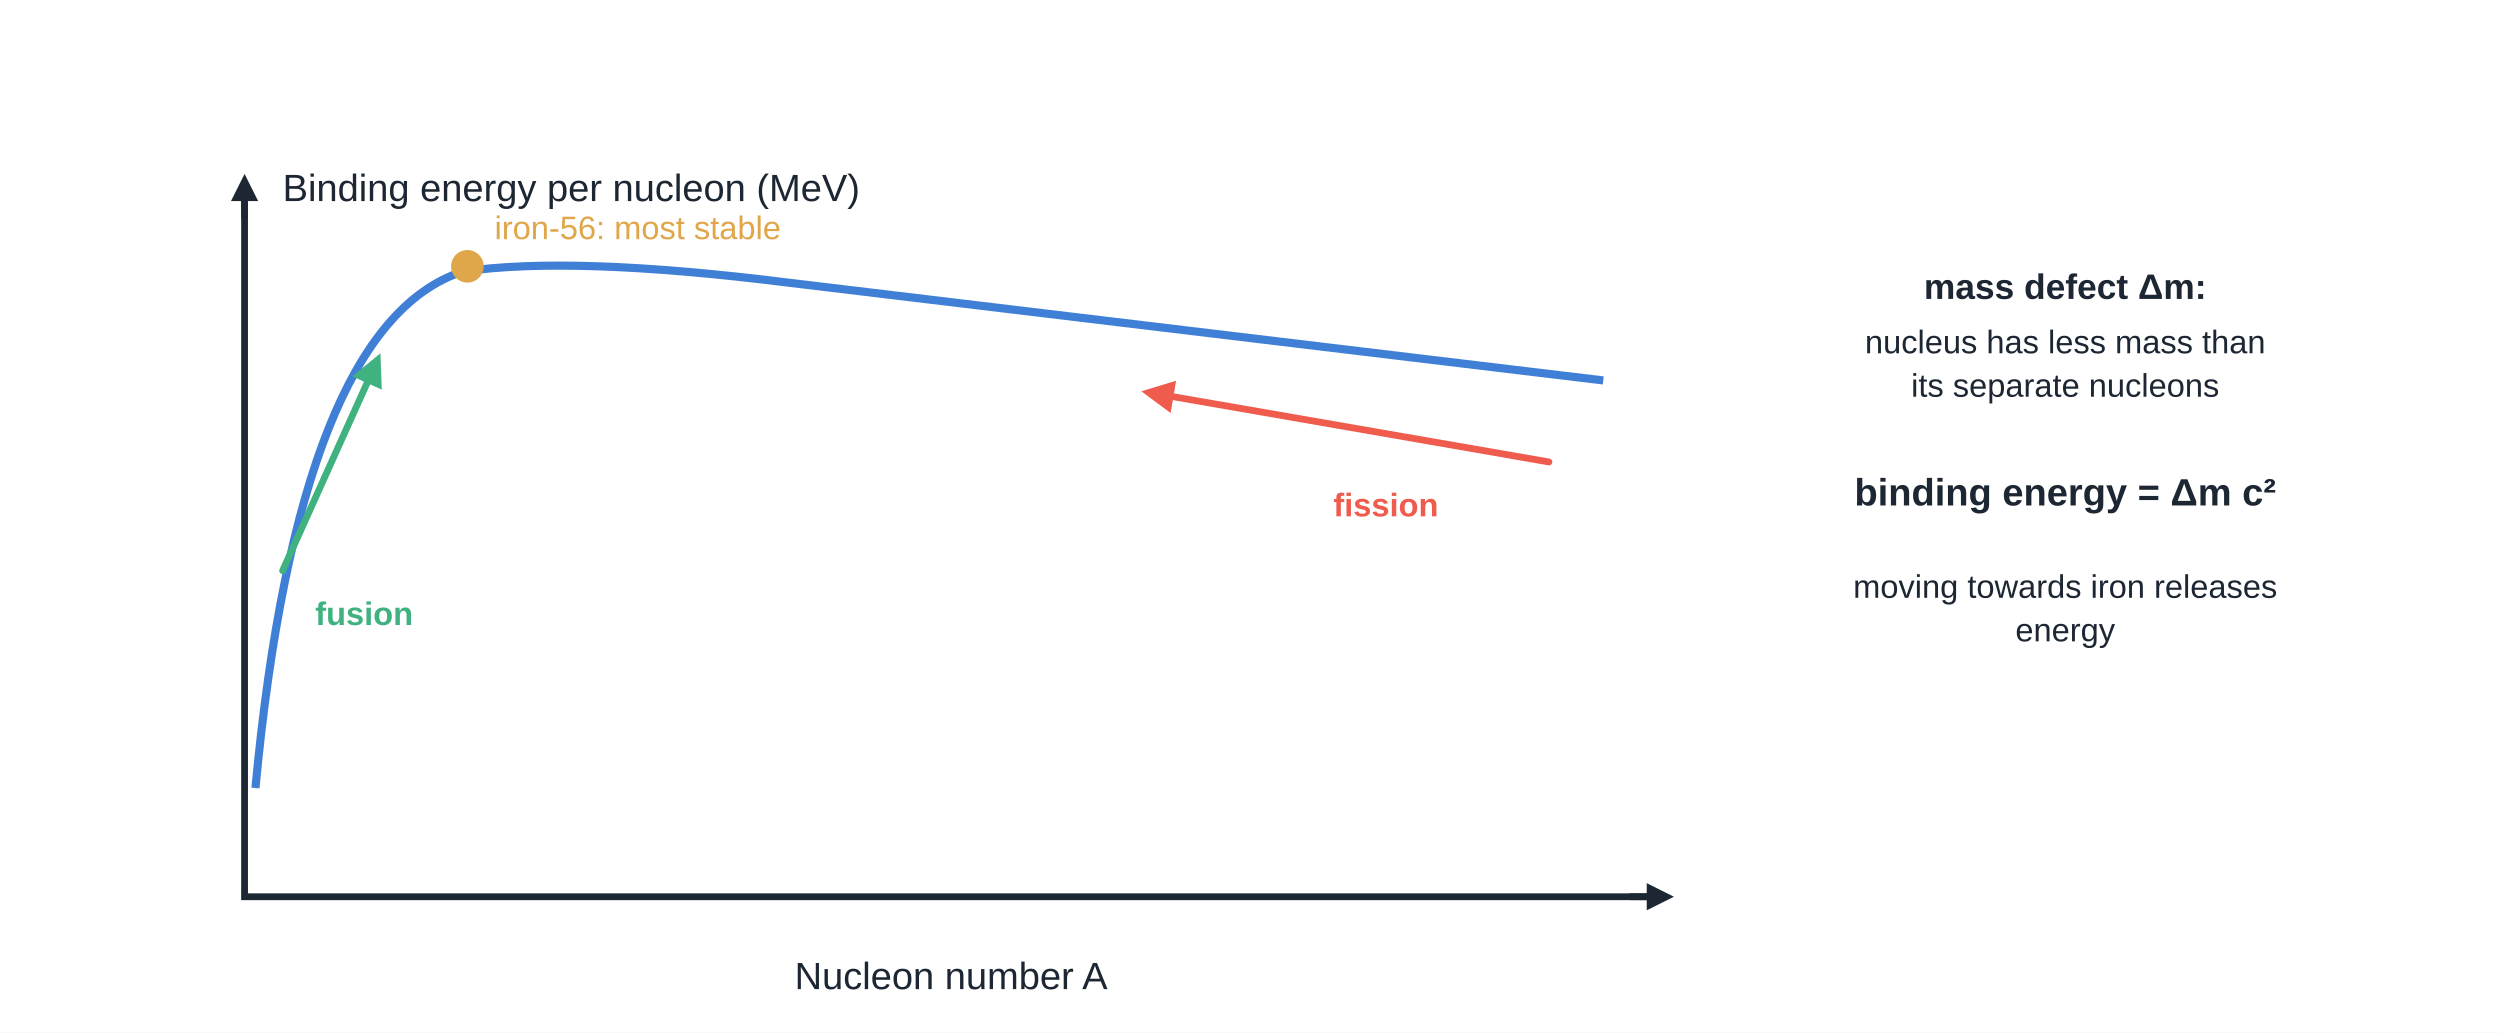
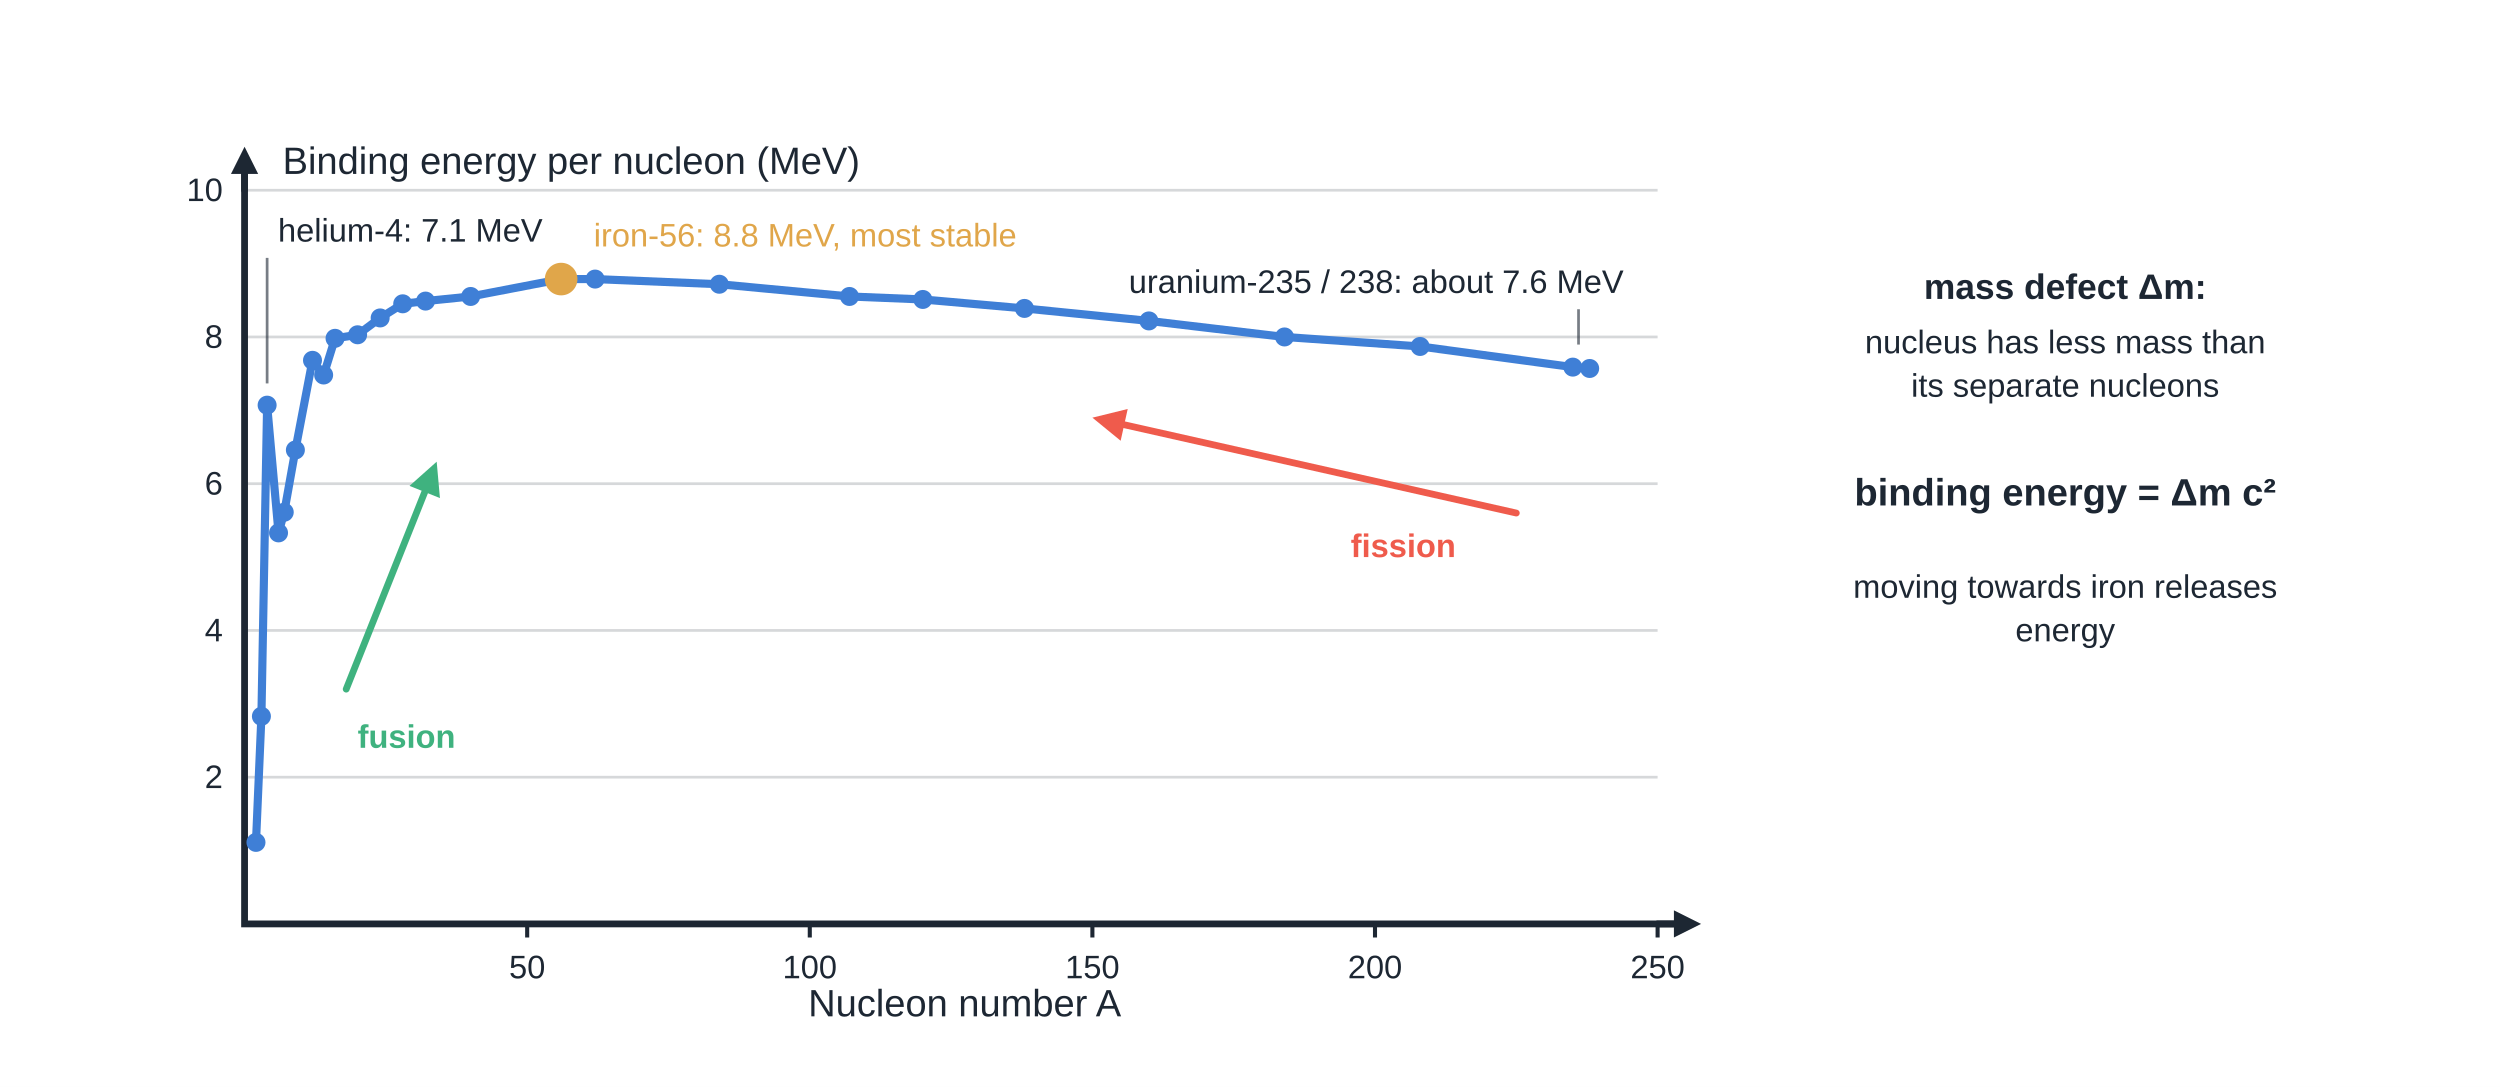
- <svg xmlns="http://www.w3.org/2000/svg" viewBox="0 0 920 380" role="img" aria-label="Binding energy per nucleon against nucleon number with iron-56 at the peak" width="920" height="380" font-family="Arial, Helvetica, sans-serif" color="#1d2733">
-   <rect x="0" y="0" width="920" height="380" fill="#ffffff" />
+ <svg xmlns="http://www.w3.org/2000/svg" viewBox="0 0 920 400" role="img" aria-label="Binding energy per nucleon against nucleon number with iron-56 at the peak" width="920" height="400" font-family="Arial, Helvetica, sans-serif" color="#1d2733">
+   <rect x="0" y="0" width="920" height="400" fill="#ffffff" />
  <defs />
-   <path d="M90 70V330H610" stroke="#1d2733" stroke-width="2.5" fill="none" />
-   <path d="M90.0 80.0L90.0 74.0" stroke="#1d2733" stroke-width="2.5" fill="none" stroke-linecap="round" />
-   <path d="M90.0 64.0L95.0 74.0L85.0 74.0Z" fill="#1d2733" />
-   <path d="M600.0 330.0L606.0 330.0" stroke="#1d2733" stroke-width="2.5" fill="none" stroke-linecap="round" />
-   <path d="M616.0 330.0L606.0 335.0L606.0 325.0Z" fill="#1d2733" />
-   <text x="350.0" y="364.0" font-size="14" text-anchor="middle" class="sf-lab" fill="#1d2733">Nucleon number A</text>
-   <text x="104.0" y="74.0" font-size="14" text-anchor="start" class="sf-lab" fill="#1d2733">Binding energy per nucleon (MeV)</text>
-   <path d="M94 290Q110 120 170 100Q210 94 290 104L590 140" stroke="#3f7fd6" stroke-width="3" fill="none" />
-   <circle cx="172" cy="98" r="6" fill="#e0a64a" />
-   <text x="182.0" y="88.0" font-size="12" text-anchor="start" class="sf-lab" fill="#1d2733" style="fill:#e0a64a">iron-56: most stable</text>
-   <path d="M104.0 210.0L135.1 140.9" stroke="#3fb27f" stroke-width="2.5" fill="none" stroke-linecap="round" />
-   <path d="M140.0 130.0L140.5 143.4L129.6 138.5Z" fill="#3fb27f" />
-   <text x="116.0" y="230.0" font-size="12" text-anchor="start" class="sf-lab" fill="#1d2733" font-weight="700" style="fill:#3fb27f">fusion</text>
-   <path d="M570.0 170.0L431.8 146.0" stroke="#ef5b4c" stroke-width="2.5" fill="none" stroke-linecap="round" />
-   <path d="M420.0 144.0L432.8 140.1L430.8 152.0Z" fill="#ef5b4c" />
-   <text x="510.0" y="190.0" font-size="12" text-anchor="middle" class="sf-lab" fill="#1d2733" font-weight="700" style="fill:#ef5b4c">fission</text>
+   <path d="M90 60V340H620" stroke="#1d2733" stroke-width="2.5" fill="none" />
+   <path d="M90.0 70.0L90.0 64.0" stroke="#1d2733" stroke-width="2.5" fill="none" stroke-linecap="round" />
+   <path d="M90.0 54.0L95.0 64.0L85.0 64.0Z" fill="#1d2733" />
+   <path d="M610.0 340.0L616.0 340.0" stroke="#1d2733" stroke-width="2.5" fill="none" stroke-linecap="round" />
+   <path d="M626.0 340.0L616.0 345.0L616.0 335.0Z" fill="#1d2733" />
+   <text x="355.0" y="374.0" font-size="14" text-anchor="middle" class="sf-lab" fill="#1d2733">Nucleon number A</text>
+   <text x="104.0" y="64.0" font-size="14" text-anchor="start" class="sf-lab" fill="#1d2733">Binding energy per nucleon (MeV)</text>
+   <path d="M90 286.0H610" stroke="#1d2733" stroke-width="1" opacity=".18" />
+   <text x="82.0" y="290.0" font-size="12" text-anchor="end" class="sf-lab" fill="#1d2733">2</text>
+   <path d="M90 232.0H610" stroke="#1d2733" stroke-width="1" opacity=".18" />
+   <text x="82.0" y="236.0" font-size="12" text-anchor="end" class="sf-lab" fill="#1d2733">4</text>
+   <path d="M90 178.0H610" stroke="#1d2733" stroke-width="1" opacity=".18" />
+   <text x="82.0" y="182.0" font-size="12" text-anchor="end" class="sf-lab" fill="#1d2733">6</text>
+   <path d="M90 124.0H610" stroke="#1d2733" stroke-width="1" opacity=".18" />
+   <text x="82.0" y="128.0" font-size="12" text-anchor="end" class="sf-lab" fill="#1d2733">8</text>
+   <path d="M90 70.0H610" stroke="#1d2733" stroke-width="1" opacity=".18" />
+   <text x="82.0" y="74.0" font-size="12" text-anchor="end" class="sf-lab" fill="#1d2733">10</text>
+   <path d="M194.0 340v5" stroke="#1d2733" stroke-width="1.5" />
+   <text x="194.0" y="360.0" font-size="12" text-anchor="middle" class="sf-lab" fill="#1d2733">50</text>
+   <path d="M298.0 340v5" stroke="#1d2733" stroke-width="1.5" />
+   <text x="298.0" y="360.0" font-size="12" text-anchor="middle" class="sf-lab" fill="#1d2733">100</text>
+   <path d="M402.0 340v5" stroke="#1d2733" stroke-width="1.5" />
+   <text x="402.0" y="360.0" font-size="12" text-anchor="middle" class="sf-lab" fill="#1d2733">150</text>
+   <path d="M506.0 340v5" stroke="#1d2733" stroke-width="1.5" />
+   <text x="506.0" y="360.0" font-size="12" text-anchor="middle" class="sf-lab" fill="#1d2733">200</text>
+   <path d="M610.0 340v5" stroke="#1d2733" stroke-width="1.5" />
+   <text x="610.0" y="360.0" font-size="12" text-anchor="middle" class="sf-lab" fill="#1d2733">250</text>
+   <path d="M94.2 310.0L96.2 263.6L98.3 149.1L102.5 196.1L104.6 188.5L108.7 165.6L115.0 132.6L119.1 138.0L123.3 124.5L131.6 123.2L139.9 117.0L148.2 111.8L156.6 110.8L173.2 109.1L206.5 102.7L219.0 102.7L264.7 104.6L312.6 109.1L339.6 110.2L377.0 113.5L422.8 118.1L472.7 124.0L522.6 127.5L578.8 135.1L585.0 135.6" stroke="#3f7fd6" stroke-width="3" fill="none" stroke-linejoin="round" />
+   <circle cx="94.2" cy="310.0" r="3.5" fill="#3f7fd6" />
+   <circle cx="96.2" cy="263.6" r="3.5" fill="#3f7fd6" />
+   <circle cx="98.3" cy="149.1" r="3.5" fill="#3f7fd6" />
+   <circle cx="102.5" cy="196.1" r="3.5" fill="#3f7fd6" />
+   <circle cx="104.6" cy="188.5" r="3.5" fill="#3f7fd6" />
+   <circle cx="108.7" cy="165.6" r="3.5" fill="#3f7fd6" />
+   <circle cx="115.0" cy="132.6" r="3.5" fill="#3f7fd6" />
+   <circle cx="119.1" cy="138.0" r="3.5" fill="#3f7fd6" />
+   <circle cx="123.3" cy="124.5" r="3.5" fill="#3f7fd6" />
+   <circle cx="131.6" cy="123.2" r="3.5" fill="#3f7fd6" />
+   <circle cx="139.9" cy="117.0" r="3.5" fill="#3f7fd6" />
+   <circle cx="148.2" cy="111.8" r="3.5" fill="#3f7fd6" />
+   <circle cx="156.6" cy="110.8" r="3.5" fill="#3f7fd6" />
+   <circle cx="173.2" cy="109.1" r="3.5" fill="#3f7fd6" />
+   <circle cx="206.5" cy="102.7" r="3.5" fill="#3f7fd6" />
+   <circle cx="219.0" cy="102.7" r="3.5" fill="#3f7fd6" />
+   <circle cx="264.7" cy="104.6" r="3.5" fill="#3f7fd6" />
+   <circle cx="312.6" cy="109.1" r="3.5" fill="#3f7fd6" />
+   <circle cx="339.6" cy="110.2" r="3.5" fill="#3f7fd6" />
+   <circle cx="377.0" cy="113.5" r="3.5" fill="#3f7fd6" />
+   <circle cx="422.8" cy="118.1" r="3.5" fill="#3f7fd6" />
+   <circle cx="472.7" cy="124.0" r="3.5" fill="#3f7fd6" />
+   <circle cx="522.6" cy="127.5" r="3.5" fill="#3f7fd6" />
+   <circle cx="578.8" cy="135.1" r="3.5" fill="#3f7fd6" />
+   <circle cx="585.0" cy="135.6" r="3.5" fill="#3f7fd6" />
+   <circle cx="206.5" cy="102.7" r="6" fill="#e0a64a" />
+   <text x="218.5" y="90.7" font-size="12" text-anchor="start" class="sf-lab" fill="#1d2733" style="fill:#e0a64a">iron-56: 8.8 MeV, most stable</text>
+   <path d="M98.3 141.1V94.9" stroke="#1d2733" stroke-width="1" opacity=".6" />
+   <text x="102.3" y="88.9" font-size="12" text-anchor="start" class="sf-lab" fill="#1d2733">helium-4: 7.1 MeV</text>
+   <text x="597.5" y="107.8" font-size="12" text-anchor="end" class="sf-lab" fill="#1d2733">uranium-235 / 238: about 7.6 MeV</text>
+   <path d="M580.9 126.8V113.8" stroke="#1d2733" stroke-width="1" opacity=".6" />
+   <path d="M127.4 253.6L156.3 181.1" stroke="#3fb27f" stroke-width="2.5" fill="none" stroke-linecap="round" />
+   <path d="M160.7 169.9L161.9 183.3L150.7 178.8Z" fill="#3fb27f" />
+   <text x="131.6" y="275.2" font-size="12" text-anchor="start" class="sf-lab" fill="#1d2733" font-weight="700" style="fill:#3fb27f">fusion</text>
+   <path d="M558.0 188.8L413.7 156.3" stroke="#ef5b4c" stroke-width="2.5" fill="none" stroke-linecap="round" />
+   <path d="M402.0 153.7L415.0 150.5L412.4 162.2Z" fill="#ef5b4c" />
+   <text x="516.4" y="205.0" font-size="12" text-anchor="middle" class="sf-lab" fill="#1d2733" font-weight="700" style="fill:#ef5b4c">fission</text>
  <text x="760.0" y="110.0" font-size="13" text-anchor="middle" class="sf-lab" fill="#1d2733" font-weight="700">mass defect Δm:</text>
  <text x="760.0" y="130.0" font-size="12" text-anchor="middle" class="sf-lab" fill="#1d2733">nucleus has less mass than</text>
  <text x="760.0" y="146.0" font-size="12" text-anchor="middle" class="sf-lab" fill="#1d2733">its separate nucleons</text>
  <text x="760.0" y="186.0" font-size="14" text-anchor="middle" class="sf-lab" fill="#1d2733" font-weight="700">binding energy = Δm c²</text>
  <text x="760.0" y="220.0" font-size="12" text-anchor="middle" class="sf-lab" fill="#1d2733">moving towards iron releases</text>
  <text x="760.0" y="236.0" font-size="12" text-anchor="middle" class="sf-lab" fill="#1d2733">energy</text>
</svg>
